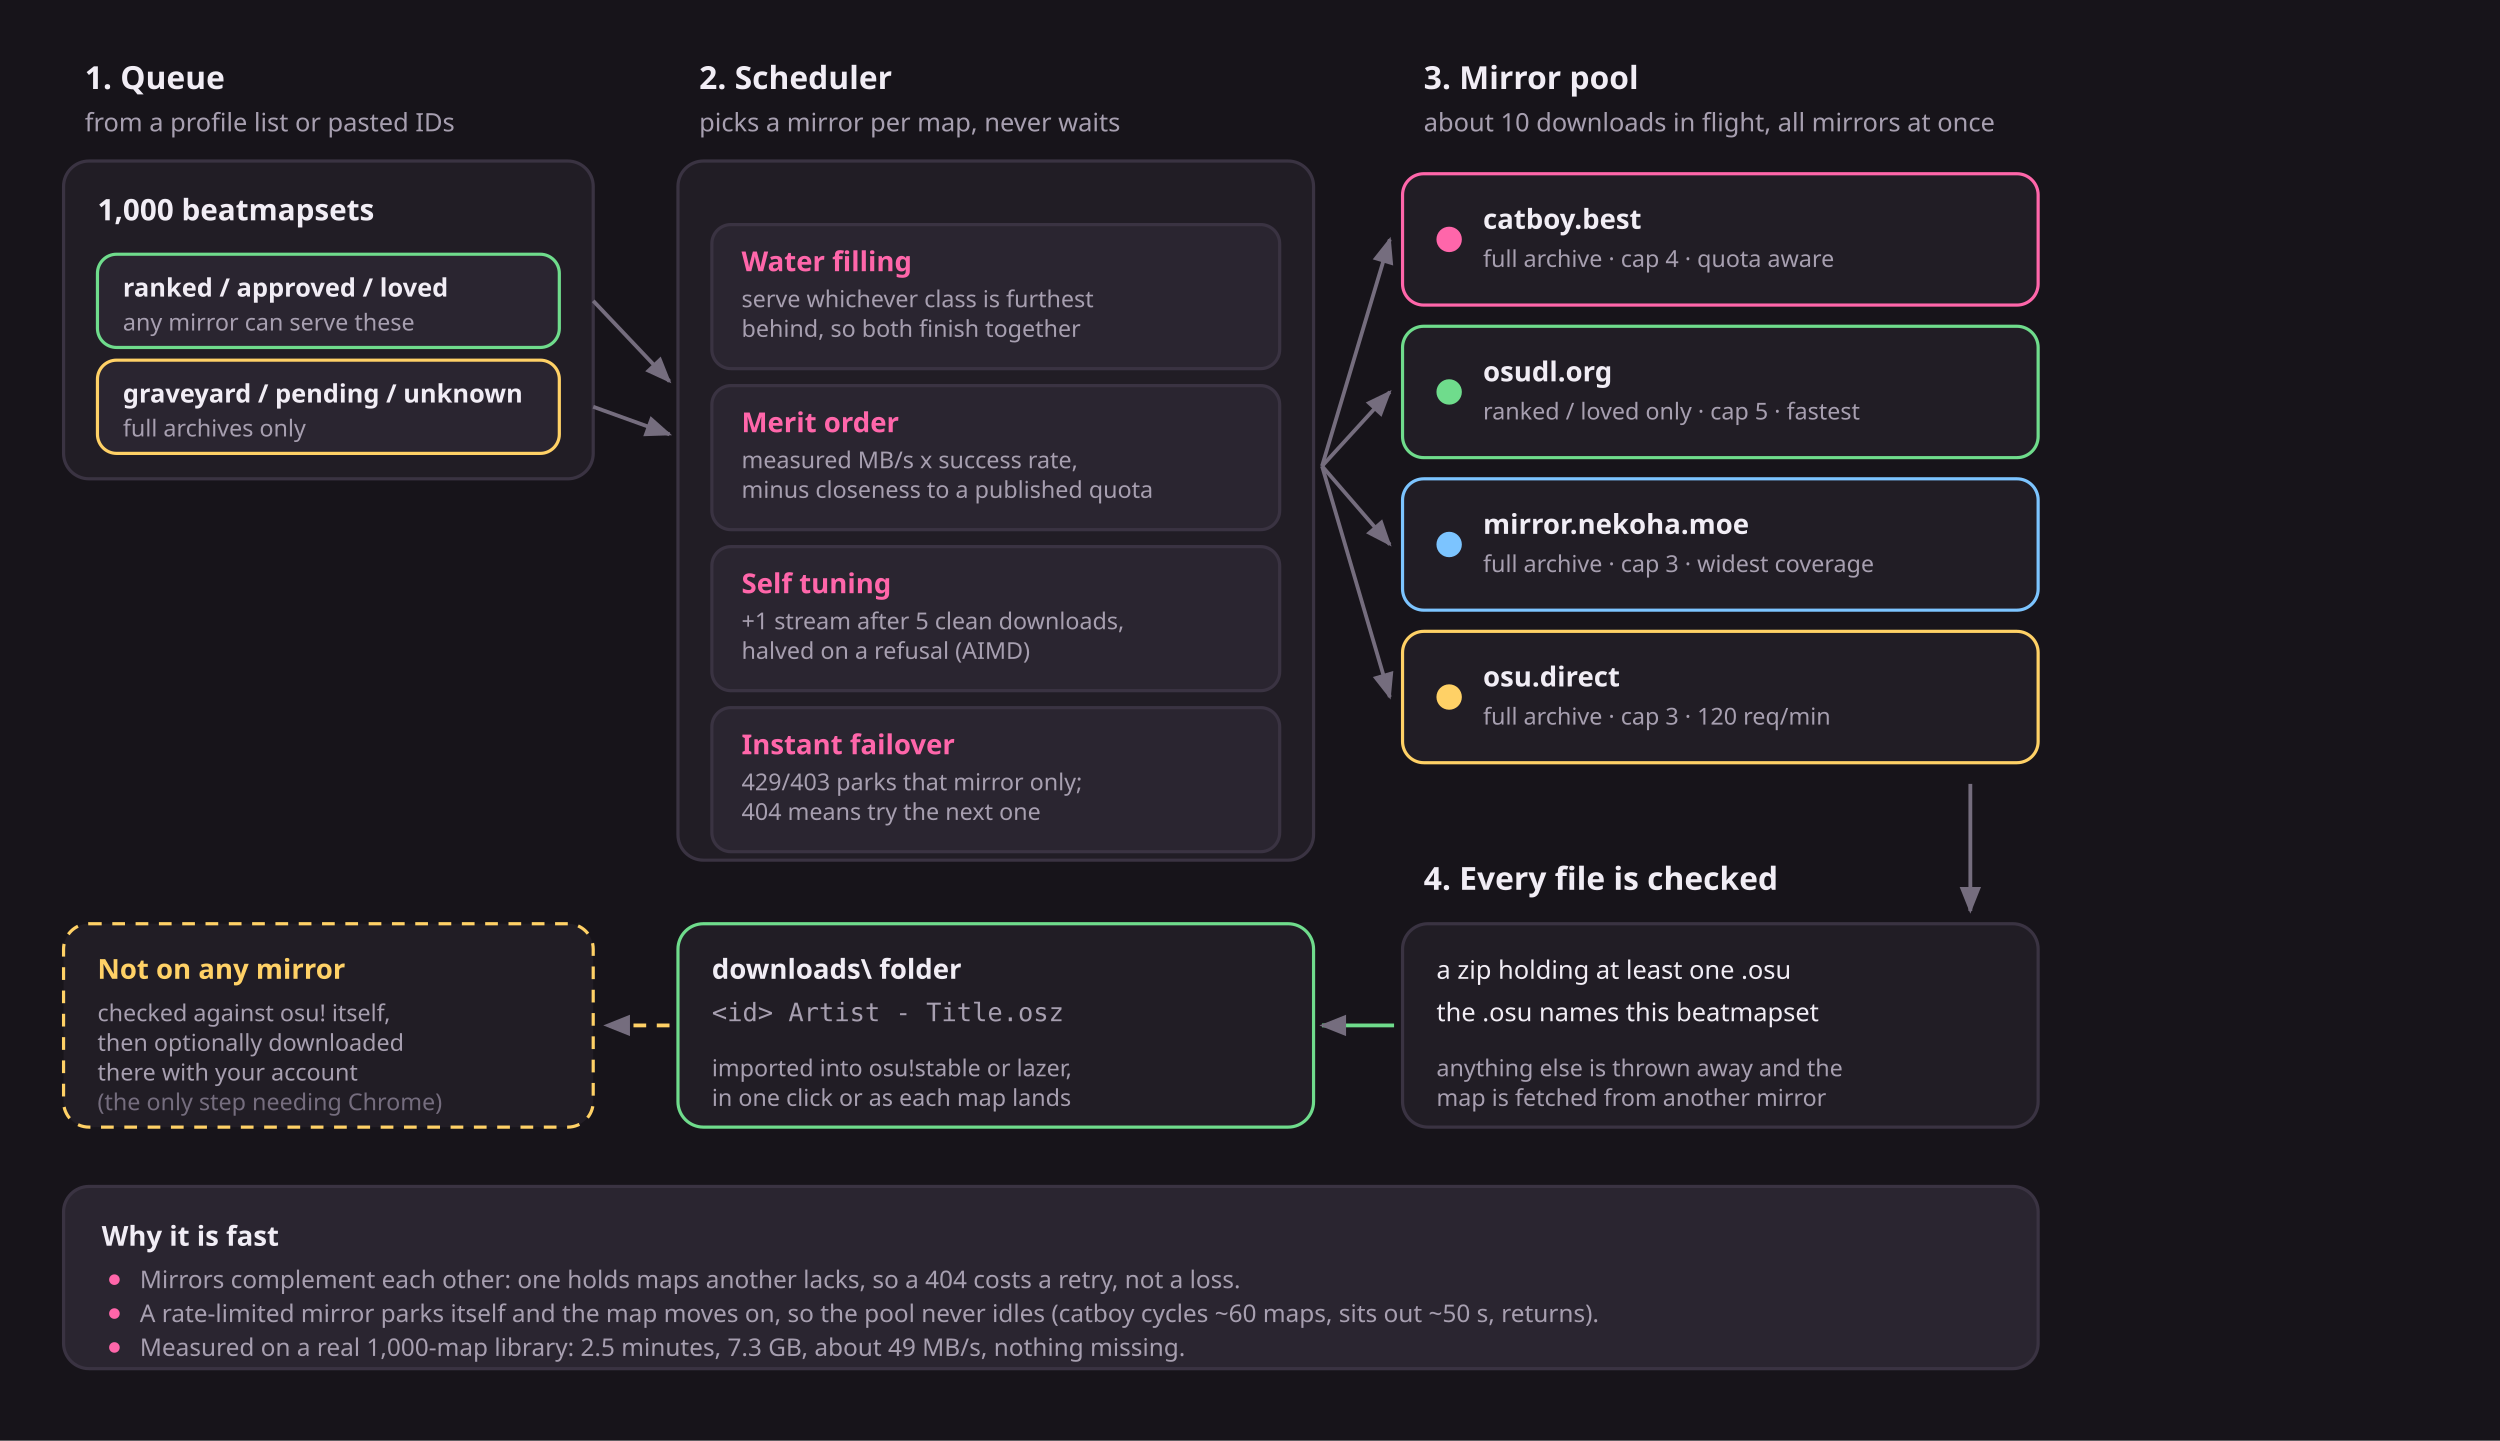
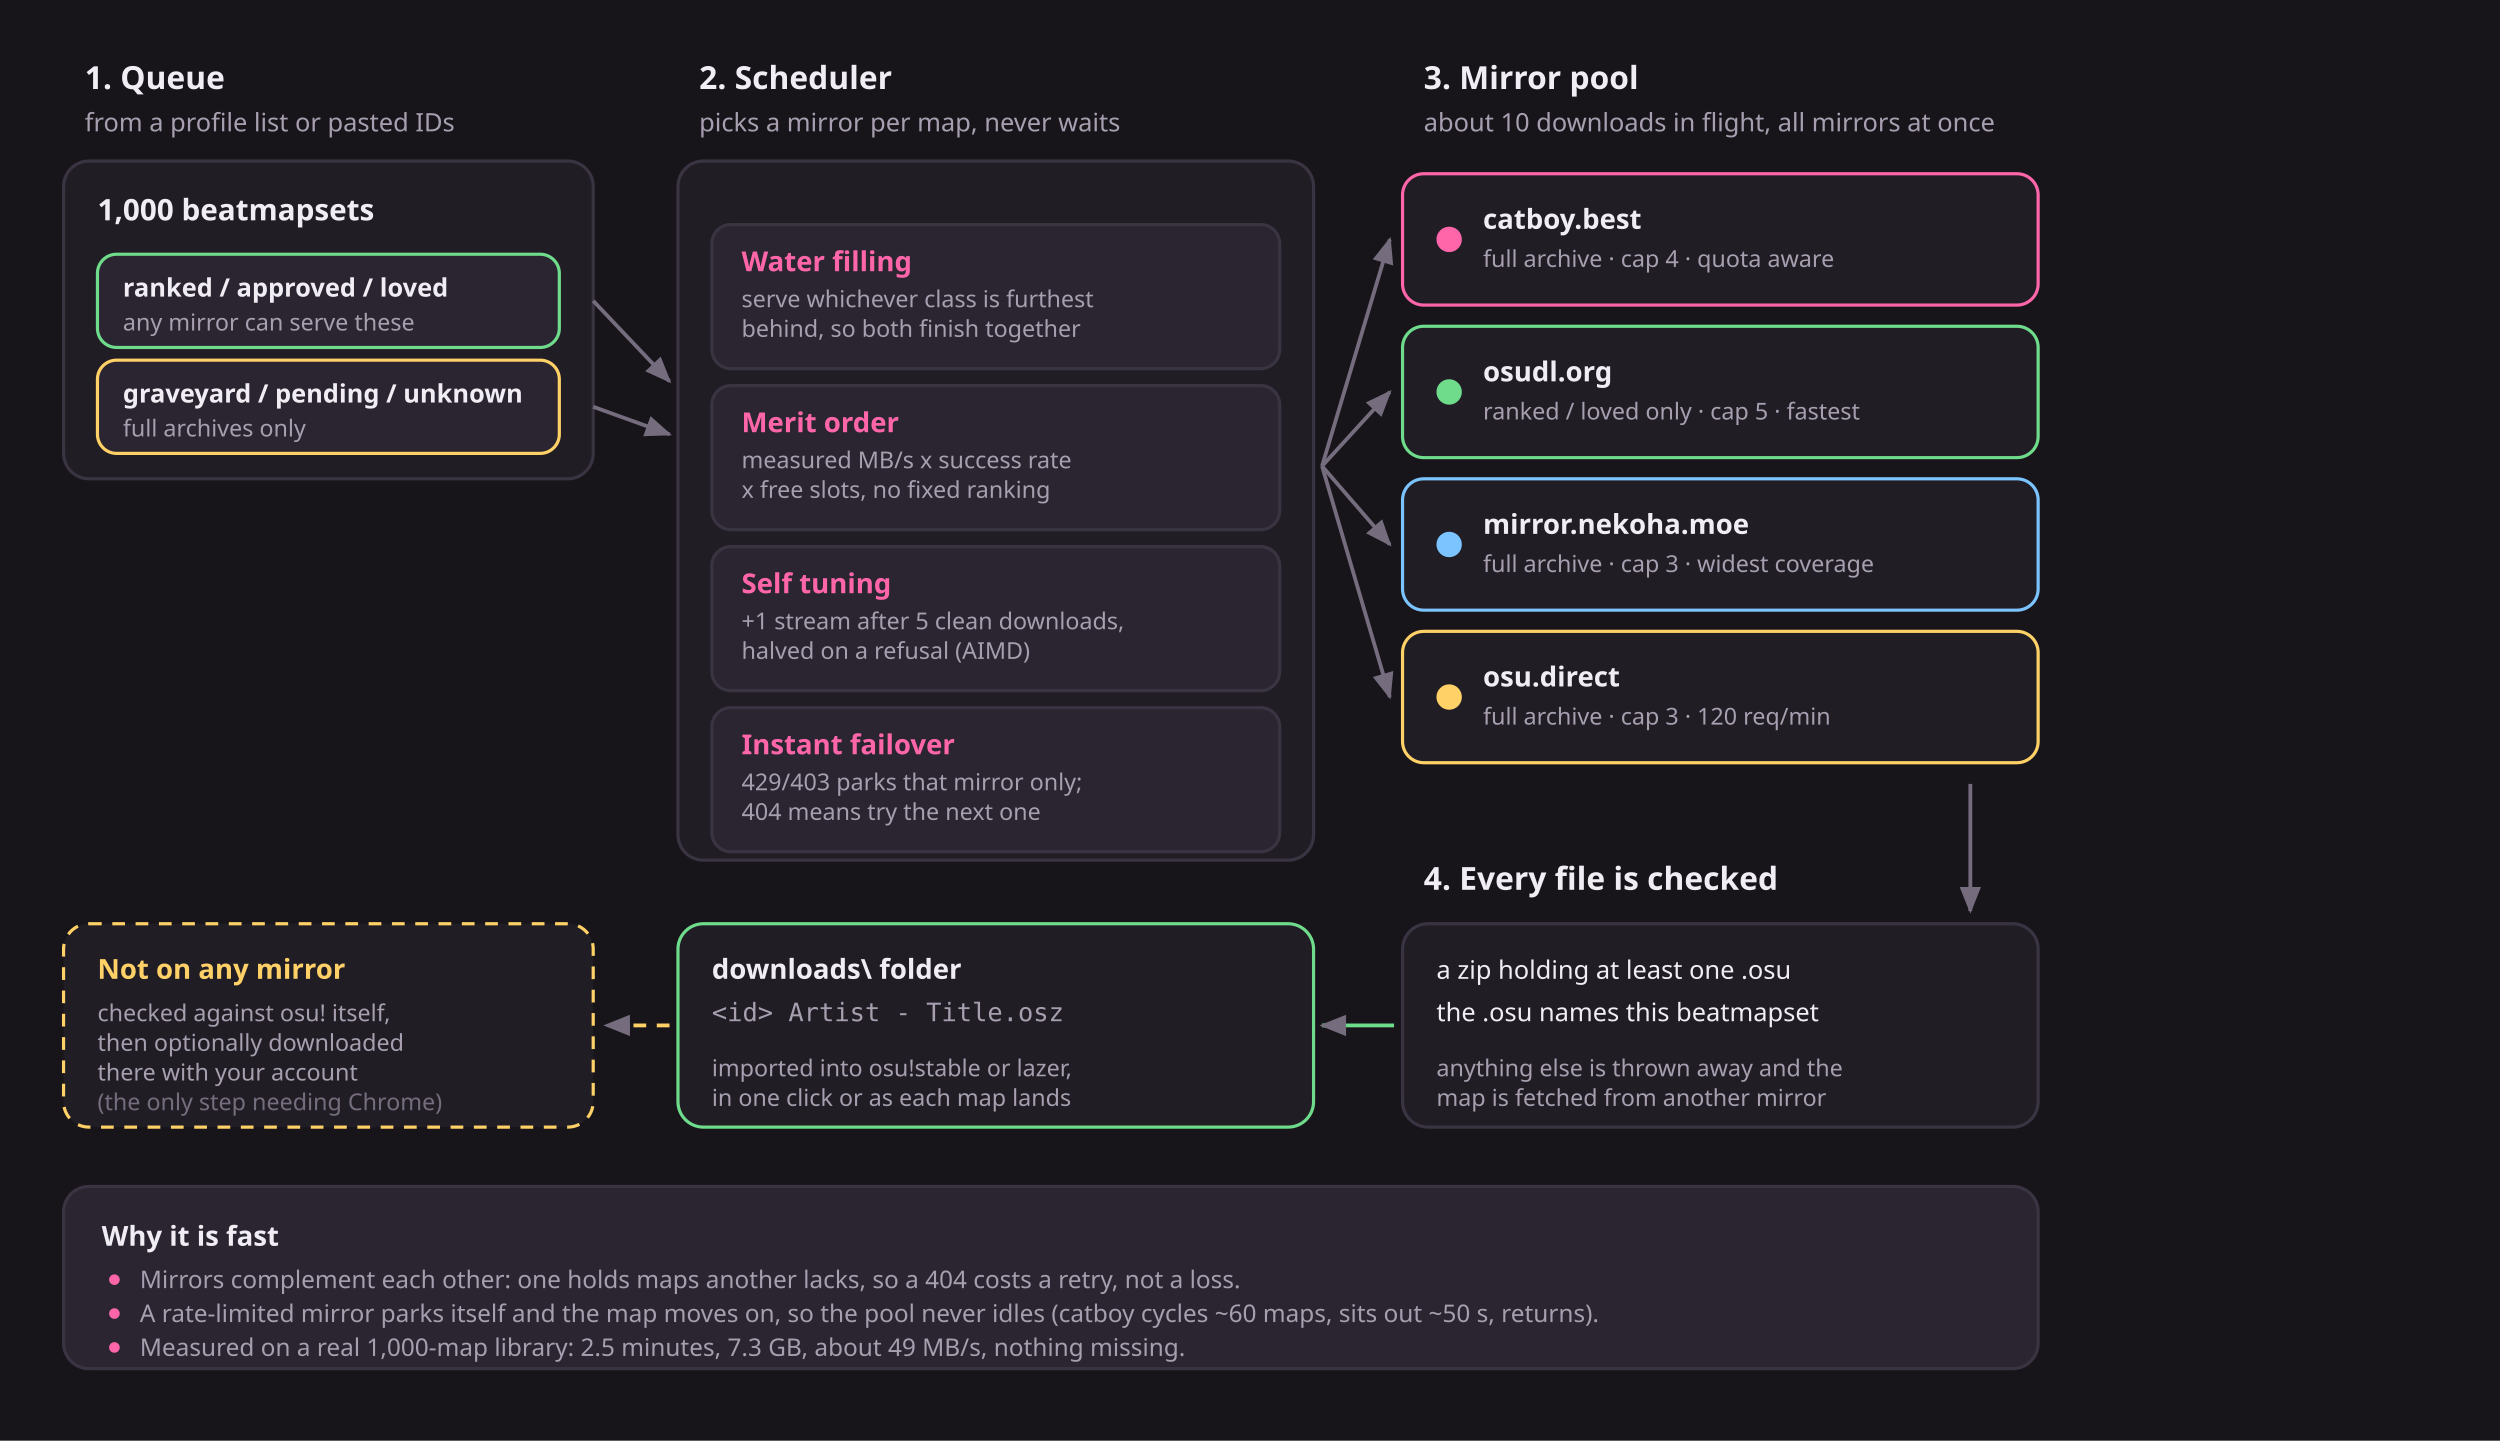
<svg xmlns="http://www.w3.org/2000/svg" viewBox="0 0 1180 680" width="1180" height="680" role="img" aria-label="How the mirror load balancer works">
  <defs>
    <marker id="arrow-dark" viewBox="0 0 10 10" refX="9" refY="5" markerWidth="7" markerHeight="7" orient="auto-start-reverse">
      <path d="M 0 1 L 10 5 L 0 9 z" fill="#756d7e" />
    </marker>
    <marker id="pink-dark" viewBox="0 0 10 10" refX="9" refY="5" markerWidth="7" markerHeight="7" orient="auto-start-reverse">
      <path d="M 0 1 L 10 5 L 0 9 z" fill="#ff66aa" />
    </marker>
  </defs>
  <rect width="1180" height="680" fill="#17141a" />
  <text x="40" y="42" font-family="Segoe UI, system-ui, sans-serif" font-size="15" font-weight="700" fill="#f1edf5" text-anchor="start">1. Queue</text>
  <text x="40" y="62" font-family="Segoe UI, system-ui, sans-serif" font-size="12" font-weight="400" fill="#a79fb0" text-anchor="start">from a profile list or pasted IDs</text>
  <rect x="30" y="76" width="250" height="150" rx="12" fill="#211d25" stroke="#3a3342" stroke-width="1.5" />
  <text x="46" y="104" font-family="Segoe UI, system-ui, sans-serif" font-size="14" font-weight="600" fill="#f1edf5" text-anchor="start">1,000 beatmapsets</text>
  <rect x="46" y="120" width="218" height="44" rx="9" fill="#2a2530" stroke="#6fdc8c" stroke-width="1.5" />
  <text x="58" y="140" font-family="Segoe UI, system-ui, sans-serif" font-size="12" font-weight="600" fill="#f1edf5" text-anchor="start">ranked / approved / loved</text>
  <text x="58" y="156" font-family="Segoe UI, system-ui, sans-serif" font-size="11" font-weight="400" fill="#a79fb0" text-anchor="start">any mirror can serve these</text>
  <rect x="46" y="170" width="218" height="44" rx="9" fill="#2a2530" stroke="#ffd166" stroke-width="1.5" />
  <text x="58" y="190" font-family="Segoe UI, system-ui, sans-serif" font-size="12" font-weight="600" fill="#f1edf5" text-anchor="start">graveyard / pending / unknown</text>
  <text x="58" y="206" font-family="Segoe UI, system-ui, sans-serif" font-size="11" font-weight="400" fill="#a79fb0" text-anchor="start">full archives only</text>
  <text x="330" y="42" font-family="Segoe UI, system-ui, sans-serif" font-size="15" font-weight="700" fill="#f1edf5" text-anchor="start">2. Scheduler</text>
  <text x="330" y="62" font-family="Segoe UI, system-ui, sans-serif" font-size="12" font-weight="400" fill="#a79fb0" text-anchor="start">picks a mirror per map, never waits</text>
  <rect x="320" y="76" width="300" height="330" rx="12" fill="#211d25" stroke="#3a3342" stroke-width="1.5" />
  <rect x="336" y="106" width="268" height="68" rx="9" fill="#2a2530" stroke="#3a3342" stroke-width="1.5" />
  <text x="350" y="128" font-family="Segoe UI, system-ui, sans-serif" font-size="13" font-weight="700" fill="#ff66aa" text-anchor="start">Water filling</text>
  <text x="350" y="145" font-family="Segoe UI, system-ui, sans-serif" font-size="11" font-weight="400" fill="#a79fb0" text-anchor="start">serve whichever class is furthest</text>
  <text x="350" y="159" font-family="Segoe UI, system-ui, sans-serif" font-size="11" font-weight="400" fill="#a79fb0" text-anchor="start">behind, so both finish together</text>
  <rect x="336" y="182" width="268" height="68" rx="9" fill="#2a2530" stroke="#3a3342" stroke-width="1.5" />
  <text x="350" y="204" font-family="Segoe UI, system-ui, sans-serif" font-size="13" font-weight="700" fill="#ff66aa" text-anchor="start">Merit order</text>
-   <text x="350" y="221" font-family="Segoe UI, system-ui, sans-serif" font-size="11" font-weight="400" fill="#a79fb0" text-anchor="start">measured MB/s x success rate,</text>
-   <text x="350" y="235" font-family="Segoe UI, system-ui, sans-serif" font-size="11" font-weight="400" fill="#a79fb0" text-anchor="start">minus closeness to a published quota</text>
+   <text x="350" y="221" font-family="Segoe UI, system-ui, sans-serif" font-size="11" font-weight="400" fill="#a79fb0" text-anchor="start">measured MB/s x success rate</text>
+   <text x="350" y="235" font-family="Segoe UI, system-ui, sans-serif" font-size="11" font-weight="400" fill="#a79fb0" text-anchor="start">x free slots, no fixed ranking</text>
  <rect x="336" y="258" width="268" height="68" rx="9" fill="#2a2530" stroke="#3a3342" stroke-width="1.5" />
  <text x="350" y="280" font-family="Segoe UI, system-ui, sans-serif" font-size="13" font-weight="700" fill="#ff66aa" text-anchor="start">Self tuning</text>
  <text x="350" y="297" font-family="Segoe UI, system-ui, sans-serif" font-size="11" font-weight="400" fill="#a79fb0" text-anchor="start">+1 stream after 5 clean downloads,</text>
  <text x="350" y="311" font-family="Segoe UI, system-ui, sans-serif" font-size="11" font-weight="400" fill="#a79fb0" text-anchor="start">halved on a refusal (AIMD)</text>
  <rect x="336" y="334" width="268" height="68" rx="9" fill="#2a2530" stroke="#3a3342" stroke-width="1.5" />
  <text x="350" y="356" font-family="Segoe UI, system-ui, sans-serif" font-size="13" font-weight="700" fill="#ff66aa" text-anchor="start">Instant failover</text>
  <text x="350" y="373" font-family="Segoe UI, system-ui, sans-serif" font-size="11" font-weight="400" fill="#a79fb0" text-anchor="start">429/403 parks that mirror only;</text>
  <text x="350" y="387" font-family="Segoe UI, system-ui, sans-serif" font-size="11" font-weight="400" fill="#a79fb0" text-anchor="start">404 means try the next one</text>
  <path d="M 280 142 L 316 180" stroke="#756d7e" stroke-width="1.8" fill="none" marker-end="url(#arrow-dark)" />
  <path d="M 280 192 L 316 205" stroke="#756d7e" stroke-width="1.8" fill="none" marker-end="url(#arrow-dark)" />
  <text x="672" y="42" font-family="Segoe UI, system-ui, sans-serif" font-size="15" font-weight="700" fill="#f1edf5" text-anchor="start">3. Mirror pool</text>
  <text x="672" y="62" font-family="Segoe UI, system-ui, sans-serif" font-size="12" font-weight="400" fill="#a79fb0" text-anchor="start">about 10 downloads in flight, all mirrors at once</text>
  <rect x="662" y="82" width="300" height="62" rx="10" fill="#211d25" stroke="#ff66aa" stroke-width="1.5" />
  <circle cx="684" cy="113" r="6" fill="#ff66aa" />
  <text x="700" y="108" font-family="Segoe UI, system-ui, sans-serif" font-size="13" font-weight="700" fill="#f1edf5" text-anchor="start">catboy.best</text>
  <text x="700" y="126" font-family="Segoe UI, system-ui, sans-serif" font-size="11" font-weight="400" fill="#a79fb0" text-anchor="start">full archive · cap 4 · quota aware</text>
  <path d="M 624 220 L 656 113" stroke="#756d7e" stroke-width="1.8" fill="none" marker-end="url(#arrow-dark)" />
  <rect x="662" y="154" width="300" height="62" rx="10" fill="#211d25" stroke="#6fdc8c" stroke-width="1.5" />
  <circle cx="684" cy="185" r="6" fill="#6fdc8c" />
  <text x="700" y="180" font-family="Segoe UI, system-ui, sans-serif" font-size="13" font-weight="700" fill="#f1edf5" text-anchor="start">osudl.org</text>
  <text x="700" y="198" font-family="Segoe UI, system-ui, sans-serif" font-size="11" font-weight="400" fill="#a79fb0" text-anchor="start">ranked / loved only · cap 5 · fastest</text>
  <path d="M 624 220 L 656 185" stroke="#756d7e" stroke-width="1.8" fill="none" marker-end="url(#arrow-dark)" />
  <rect x="662" y="226" width="300" height="62" rx="10" fill="#211d25" stroke="#7cc4ff" stroke-width="1.5" />
  <circle cx="684" cy="257" r="6" fill="#7cc4ff" />
  <text x="700" y="252" font-family="Segoe UI, system-ui, sans-serif" font-size="13" font-weight="700" fill="#f1edf5" text-anchor="start">mirror.nekoha.moe</text>
  <text x="700" y="270" font-family="Segoe UI, system-ui, sans-serif" font-size="11" font-weight="400" fill="#a79fb0" text-anchor="start">full archive · cap 3 · widest coverage</text>
  <path d="M 624 220 L 656 257" stroke="#756d7e" stroke-width="1.8" fill="none" marker-end="url(#arrow-dark)" />
  <rect x="662" y="298" width="300" height="62" rx="10" fill="#211d25" stroke="#ffd166" stroke-width="1.5" />
  <circle cx="684" cy="329" r="6" fill="#ffd166" />
  <text x="700" y="324" font-family="Segoe UI, system-ui, sans-serif" font-size="13" font-weight="700" fill="#f1edf5" text-anchor="start">osu.direct</text>
  <text x="700" y="342" font-family="Segoe UI, system-ui, sans-serif" font-size="11" font-weight="400" fill="#a79fb0" text-anchor="start">full archive · cap 3 · 120 req/min</text>
  <path d="M 624 220 L 656 329" stroke="#756d7e" stroke-width="1.8" fill="none" marker-end="url(#arrow-dark)" />
  <text x="672" y="420" font-family="Segoe UI, system-ui, sans-serif" font-size="15" font-weight="700" fill="#f1edf5" text-anchor="start">4. Every file is checked</text>
  <rect x="662" y="436" width="300" height="96" rx="12" fill="#211d25" stroke="#3a3342" stroke-width="1.5" />
  <text x="678" y="462" font-family="Segoe UI, system-ui, sans-serif" font-size="12" font-weight="400" fill="#f1edf5" text-anchor="start">a zip holding at least one .osu</text>
  <text x="678" y="482" font-family="Segoe UI, system-ui, sans-serif" font-size="12" font-weight="400" fill="#f1edf5" text-anchor="start">the .osu names this beatmapset</text>
  <text x="678" y="508" font-family="Segoe UI, system-ui, sans-serif" font-size="11" font-weight="400" fill="#a79fb0" text-anchor="start">anything else is thrown away and the</text>
  <text x="678" y="522" font-family="Segoe UI, system-ui, sans-serif" font-size="11" font-weight="400" fill="#a79fb0" text-anchor="start">map is fetched from another mirror</text>
  <path d="M 930 370 L 930 430" stroke="#756d7e" stroke-width="1.8" fill="none" marker-end="url(#arrow-dark)" />
  <rect x="320" y="436" width="300" height="96" rx="12" fill="#211d25" stroke="#6fdc8c" stroke-width="1.5" />
  <text x="336" y="462" font-family="Segoe UI, system-ui, sans-serif" font-size="13" font-weight="700" fill="#f1edf5" text-anchor="start">downloads\ folder</text>
  <text x="336" y="482" font-family="ui-monospace, Consolas, monospace" font-size="12" font-weight="400" fill="#a79fb0" text-anchor="start">&lt;id&gt; Artist - Title.osz</text>
  <text x="336" y="508" font-family="Segoe UI, system-ui, sans-serif" font-size="11" font-weight="400" fill="#a79fb0" text-anchor="start">imported into osu!stable or lazer,</text>
  <text x="336" y="522" font-family="Segoe UI, system-ui, sans-serif" font-size="11" font-weight="400" fill="#a79fb0" text-anchor="start">in one click or as each map lands</text>
  <path d="M 658 484 L 624 484" stroke="#6fdc8c" stroke-width="1.8" fill="none" marker-end="url(#arrow-dark)" />
  <rect x="30" y="436" width="250" height="96" rx="12" fill="#211d25" stroke="#ffd166" stroke-width="1.5" stroke-dasharray="6 5" />
  <text x="46" y="462" font-family="Segoe UI, system-ui, sans-serif" font-size="13" font-weight="700" fill="#ffd166" text-anchor="start">Not on any mirror</text>
  <text x="46" y="482" font-family="Segoe UI, system-ui, sans-serif" font-size="11" font-weight="400" fill="#a79fb0" text-anchor="start">checked against osu! itself,</text>
  <text x="46" y="496" font-family="Segoe UI, system-ui, sans-serif" font-size="11" font-weight="400" fill="#a79fb0" text-anchor="start">then optionally downloaded</text>
  <text x="46" y="510" font-family="Segoe UI, system-ui, sans-serif" font-size="11" font-weight="400" fill="#a79fb0" text-anchor="start">there with your account</text>
  <text x="46" y="524" font-family="Segoe UI, system-ui, sans-serif" font-size="11" font-weight="400" fill="#756d7e" text-anchor="start">(the only step needing Chrome)</text>
  <path d="M 316 484 L 286 484" stroke="#ffd166" stroke-width="1.8" fill="none" marker-end="url(#arrow-dark)" stroke-dasharray="6 5" />
  <rect x="30" y="560" width="932" height="86" rx="12" fill="#2a2530" stroke="#3a3342" stroke-width="1.5" />
  <text x="48" y="588" font-family="Segoe UI, system-ui, sans-serif" font-size="13" font-weight="700" fill="#f1edf5" text-anchor="start">Why it is fast</text>
  <circle cx="54" cy="604" r="2.5" fill="#ff66aa" />
  <text x="66" y="608" font-family="Segoe UI, system-ui, sans-serif" font-size="11.5" font-weight="400" fill="#a79fb0" text-anchor="start">Mirrors complement each other: one holds maps another lacks, so a 404 costs a retry, not a loss.</text>
  <circle cx="54" cy="620" r="2.5" fill="#ff66aa" />
  <text x="66" y="624" font-family="Segoe UI, system-ui, sans-serif" font-size="11.5" font-weight="400" fill="#a79fb0" text-anchor="start">A rate-limited mirror parks itself and the map moves on, so the pool never idles (catboy cycles ~60 maps, sits out ~50 s, returns).</text>
  <circle cx="54" cy="636" r="2.5" fill="#ff66aa" />
  <text x="66" y="640" font-family="Segoe UI, system-ui, sans-serif" font-size="11.5" font-weight="400" fill="#a79fb0" text-anchor="start">Measured on a real 1,000-map library: 2.5 minutes, 7.3 GB, about 49 MB/s, nothing missing.</text>
</svg>
